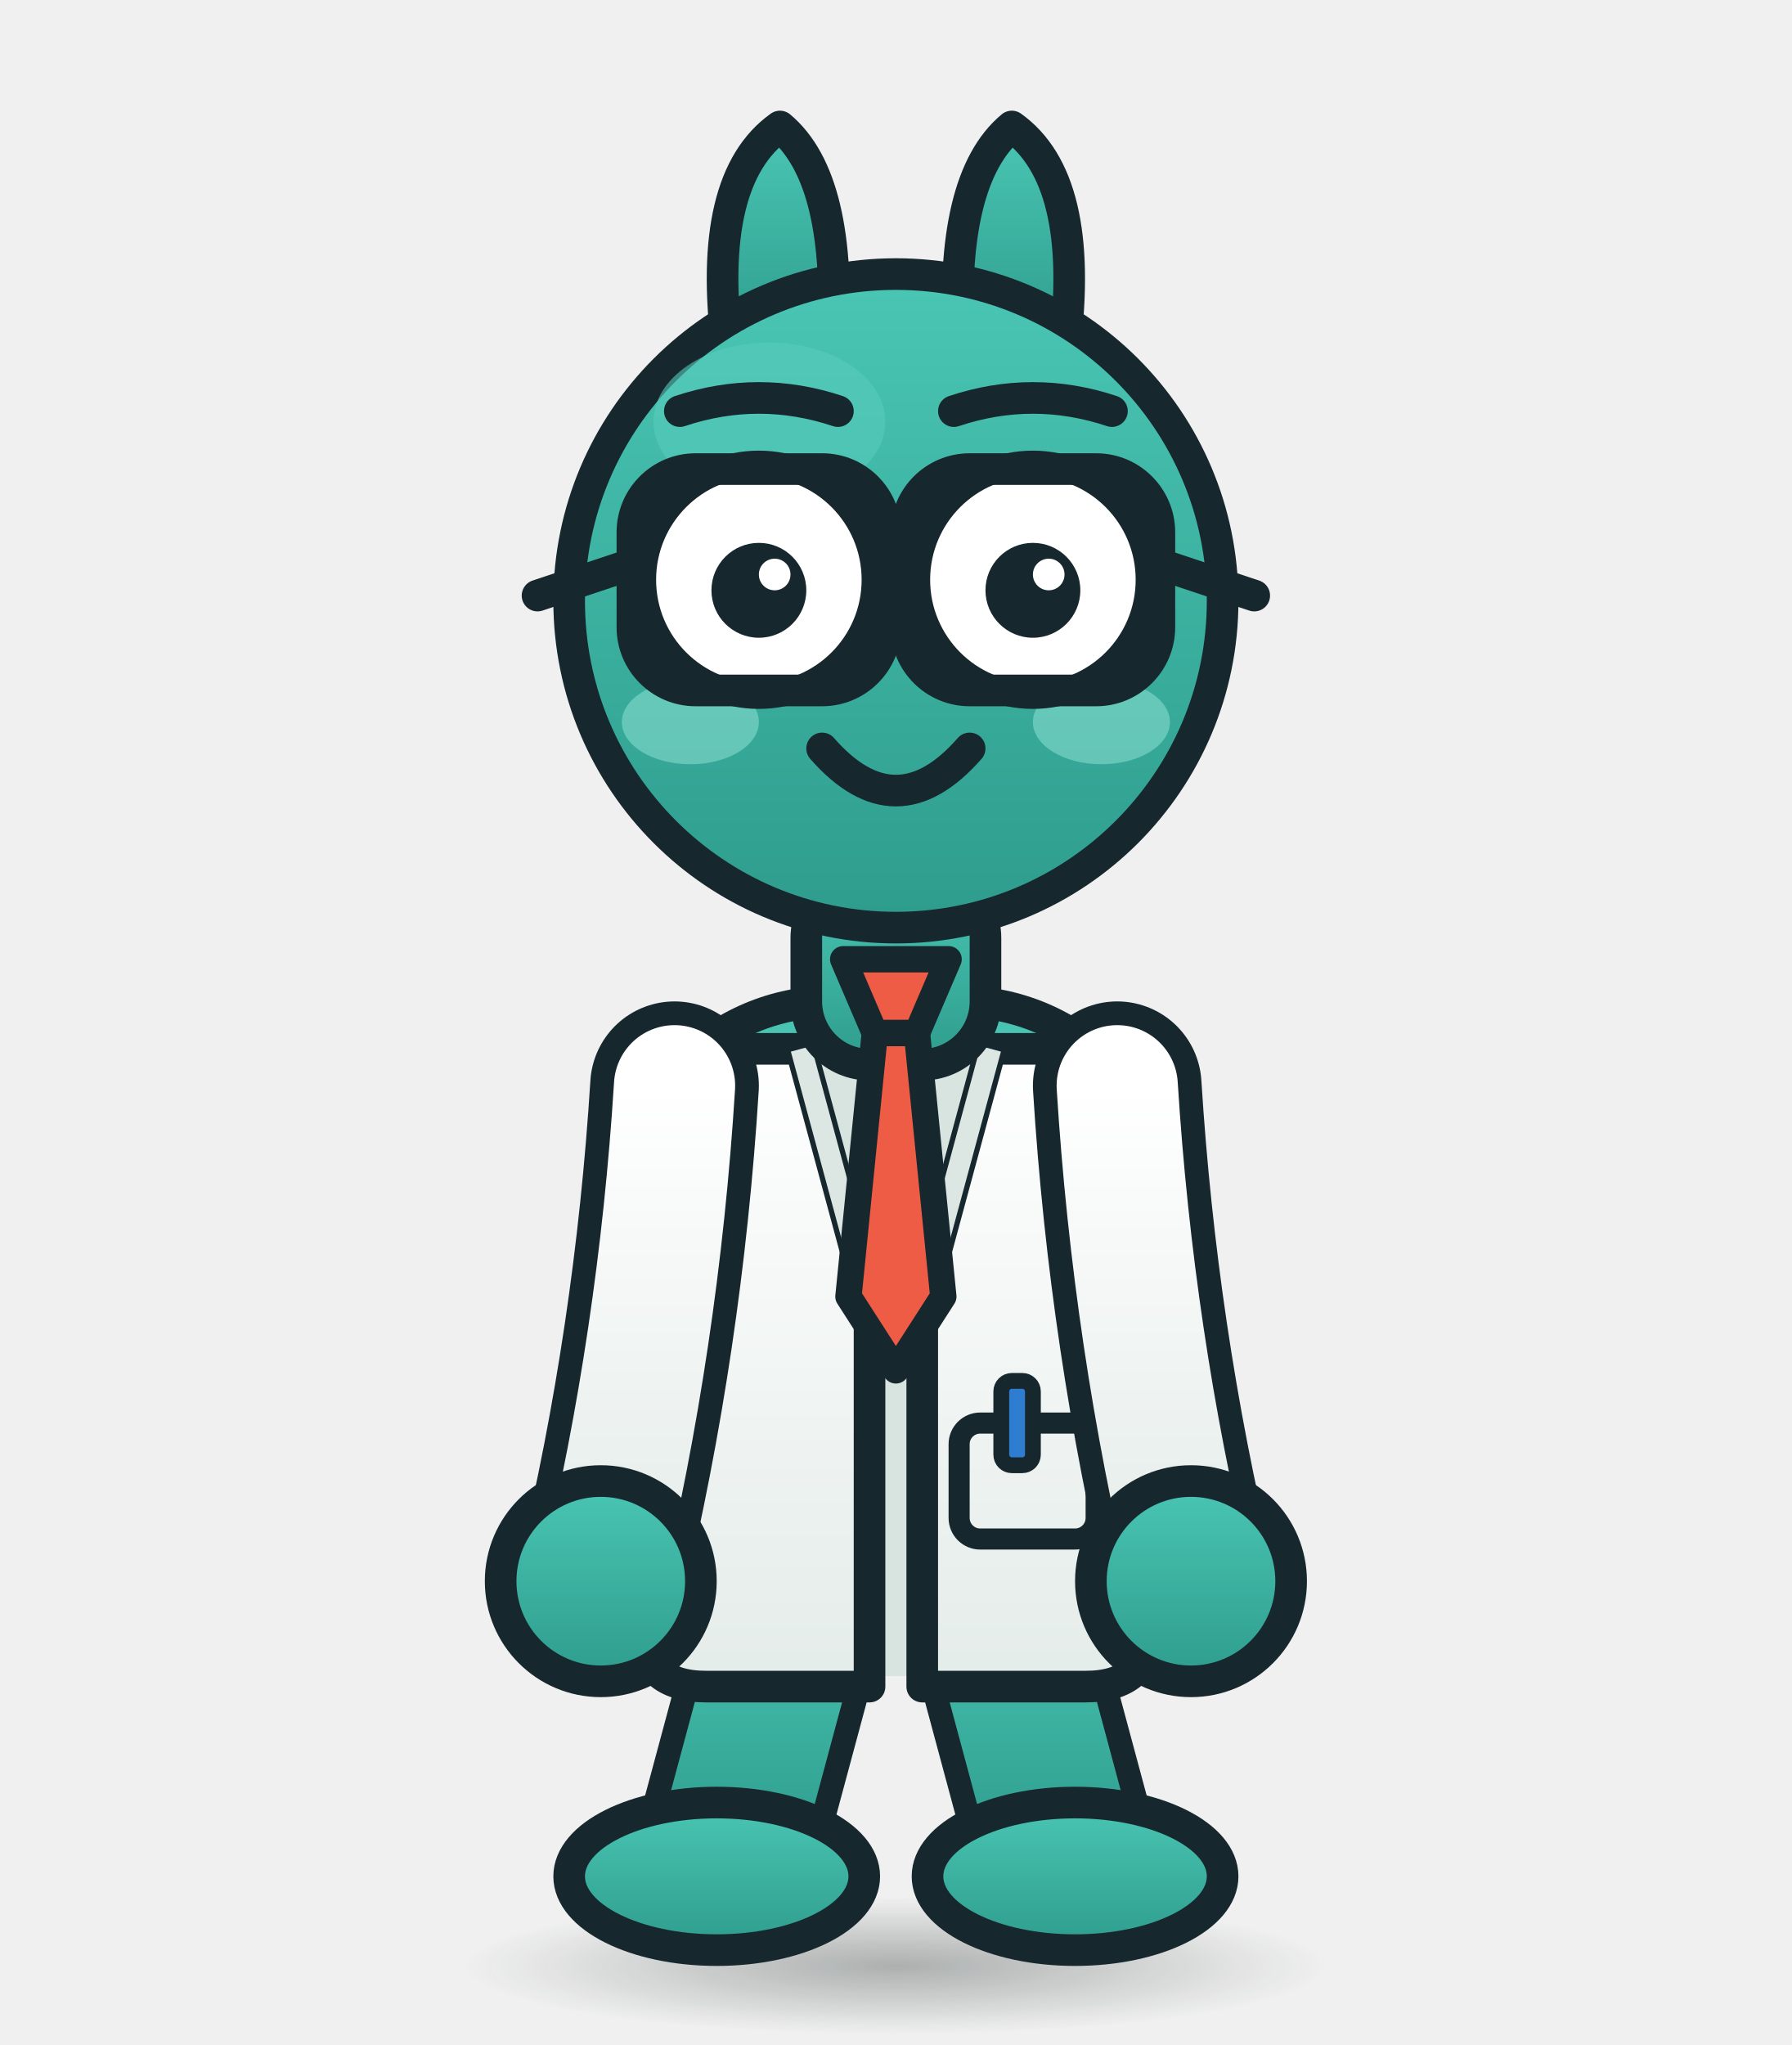
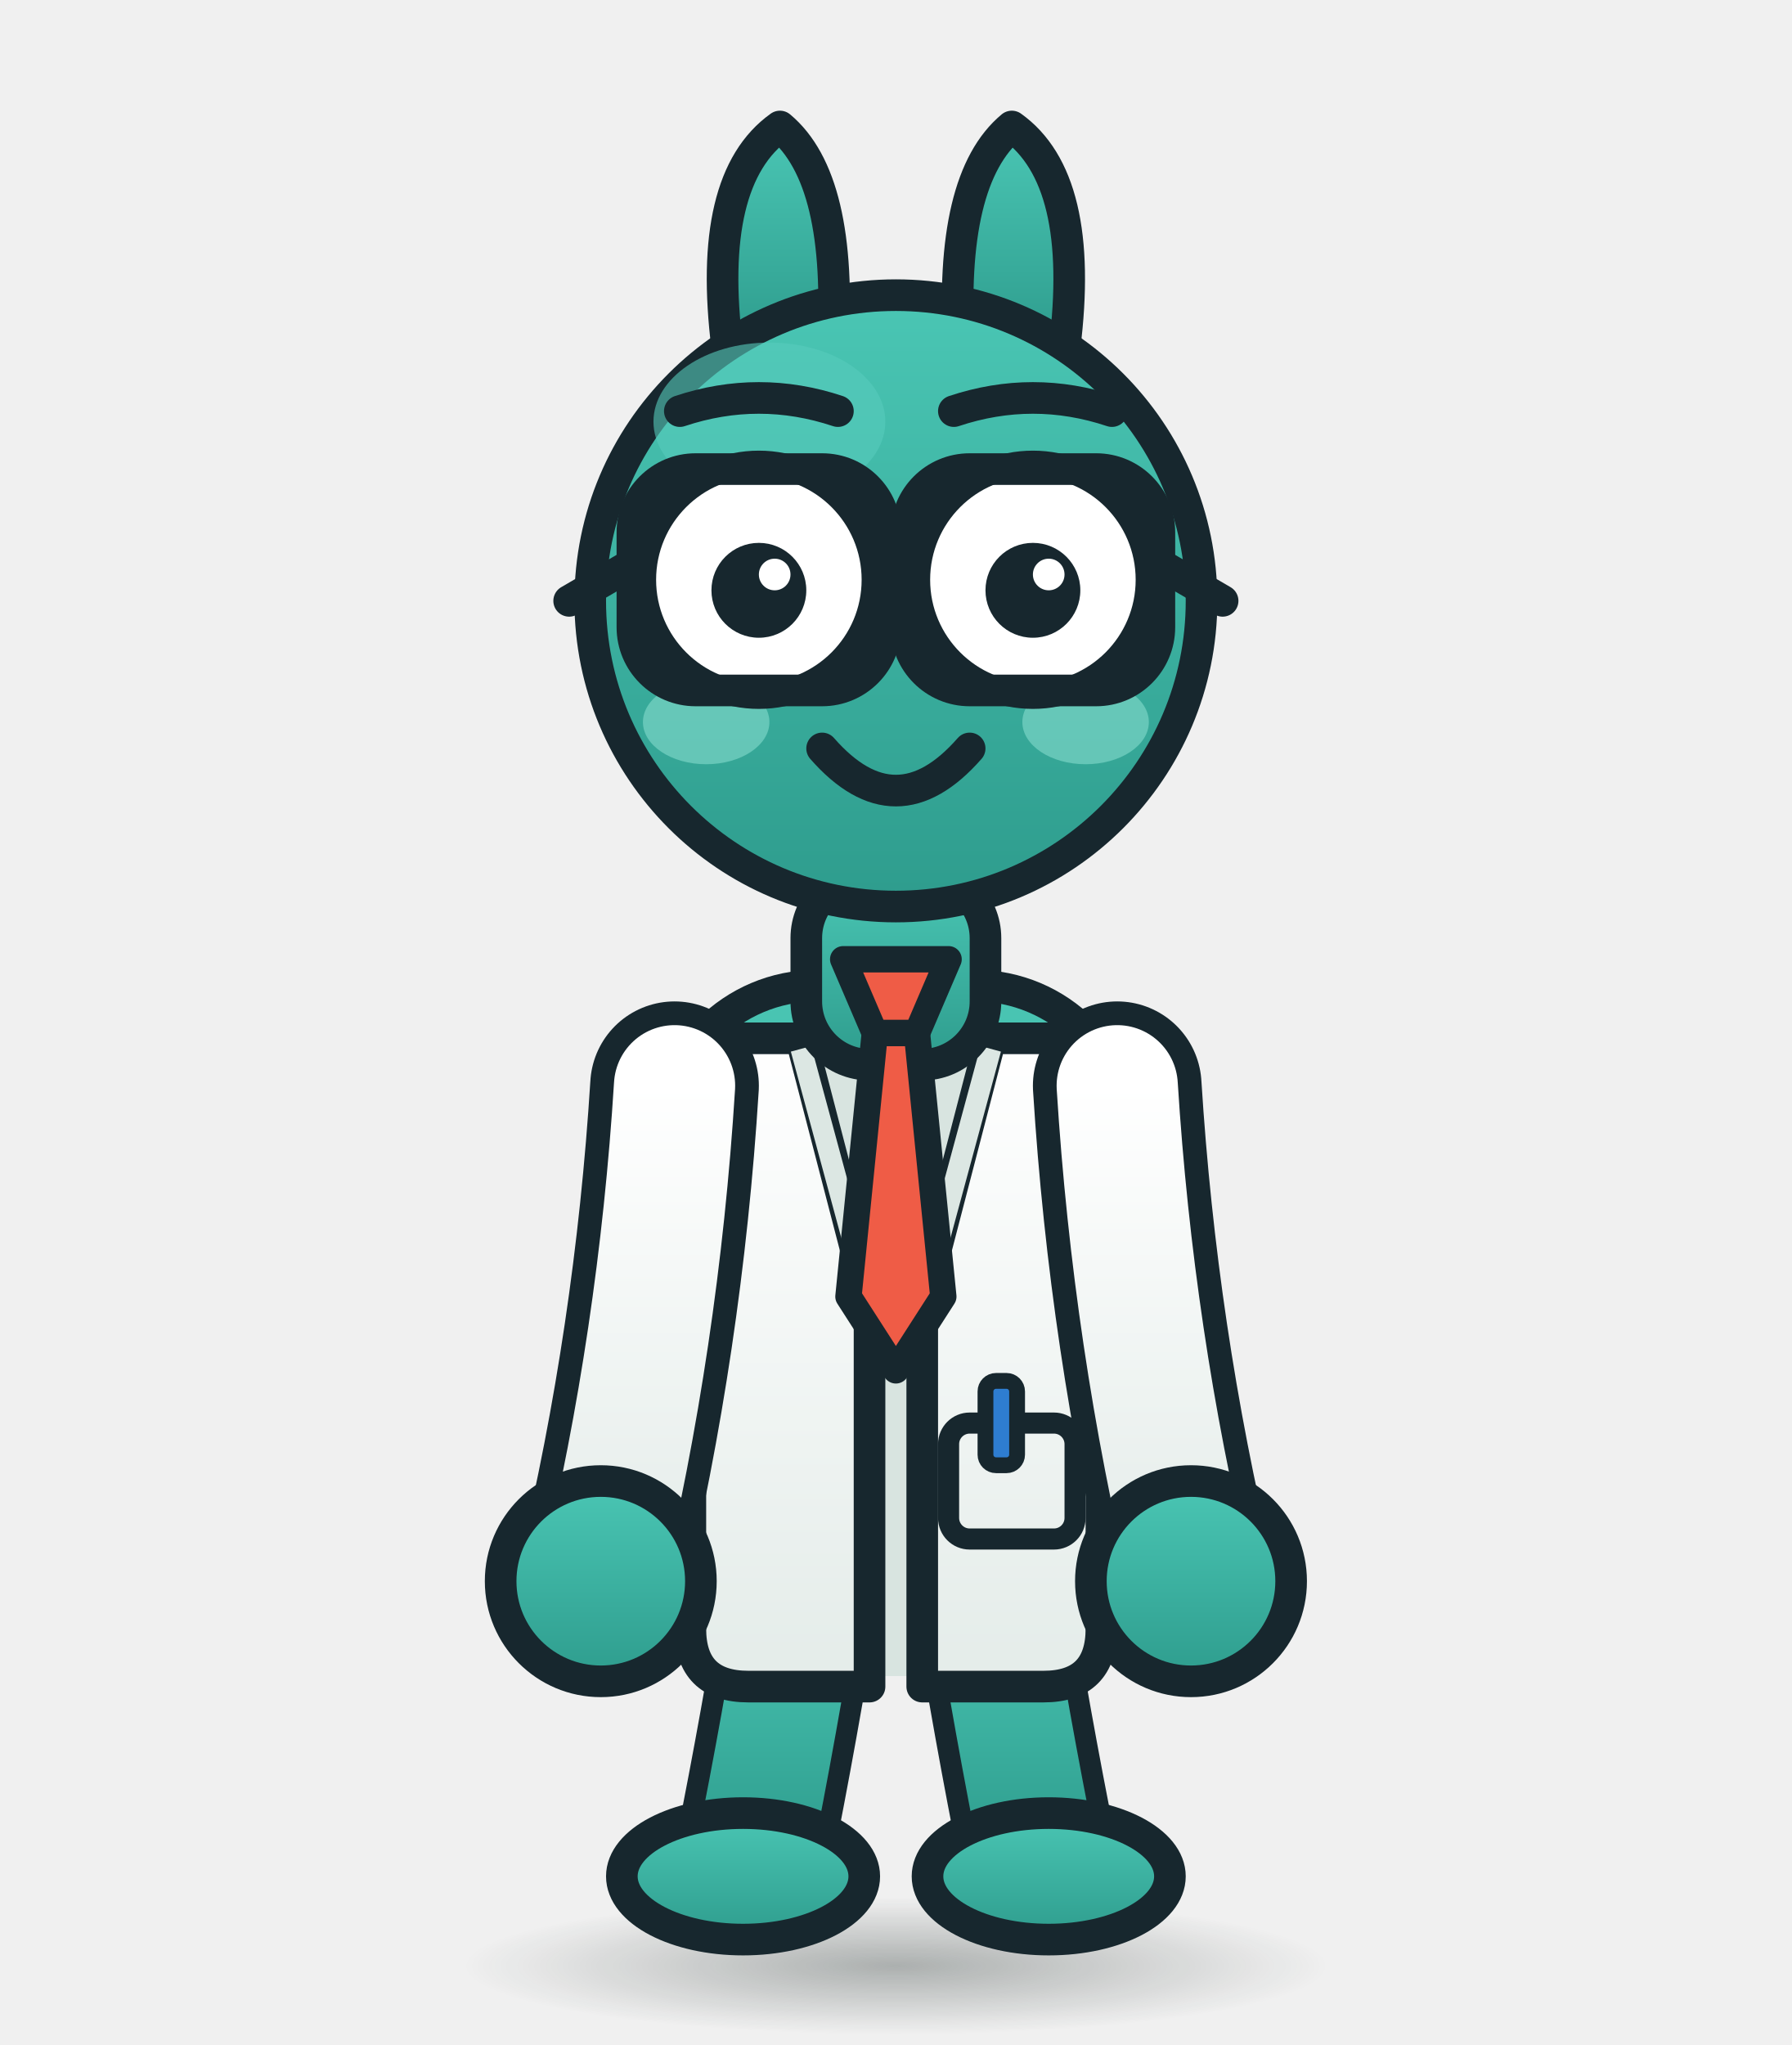
<svg xmlns="http://www.w3.org/2000/svg" viewBox="0 0 340 388" role="img" aria-label="Data mascot idle pose">
  <defs>
    <linearGradient id="Tidle" x1="0" y1="0" x2="0" y2="1">
      <stop offset="0" stop-color="#4AC6B4" />
      <stop offset="1" stop-color="#2E9C8D" />
    </linearGradient>
    <linearGradient id="Cidle" x1="0" y1="0" x2="0" y2="1">
      <stop offset="0" stop-color="#FFFFFF" />
      <stop offset="1" stop-color="#E4ECE9" />
    </linearGradient>
    <radialGradient id="Gidle" cx="0.5" cy="0.5" r="0.5">
      <stop offset="0" stop-color="#0D1A17" stop-opacity="0.30" />
      <stop offset="1" stop-color="#0D1A17" stop-opacity="0" />
    </radialGradient>
  </defs>
  <ellipse cx="170" cy="373" rx="82" ry="13" fill="url(#Gidle)" />
  <path d="M138,66 Q134,34 148,24 Q160,34 158,66 Z" fill="url(#Tidle)" stroke="#17272E" stroke-width="6" stroke-linejoin="round" />
  <path d="M202,66 Q206,34 192,24 Q180,34 182,66 Z" fill="url(#Tidle)" stroke="#17272E" stroke-width="6" stroke-linejoin="round" />
-   <path d="M152,300 Q145,326 138,352" fill="none" stroke="#17272E" stroke-width="36" stroke-linecap="round" />
-   <path d="M152,300 Q145,326 138,352" fill="none" stroke="url(#Tidle)" stroke-width="27" stroke-linecap="round" />
-   <path d="M188,300 Q195,326 202,352" fill="none" stroke="#17272E" stroke-width="36" stroke-linecap="round" />
-   <path d="M188,300 Q195,326 202,352" fill="none" stroke="url(#Tidle)" stroke-width="27" stroke-linecap="round" />
-   <ellipse cx="136" cy="356" rx="28" ry="14" fill="url(#Tidle)" stroke="#17272E" stroke-width="6" />
-   <ellipse cx="204" cy="356" rx="28" ry="14" fill="url(#Tidle)" stroke="#17272E" stroke-width="6" />
-   <rect x="118" y="190" width="104" height="112" rx="40" fill="url(#Tidle)" stroke="#17272E" stroke-width="6" />
-   <rect x="151" y="198" width="38" height="120" rx="14" fill="#D8E4E0" />
-   <path d="M122,210 Q122,199 132,199 L152,199 L165,247 L165,320 L134,320 Q122,320 122,309 Z" fill="url(#Cidle)" stroke="#17272E" stroke-width="6" stroke-linejoin="round" />
-   <path d="M218,210 Q218,199 208,199 L188,199 L175,247 L175,320 L206,320 Q218,320 218,309 Z" fill="url(#Cidle)" stroke="#17272E" stroke-width="6" stroke-linejoin="round" />
+   <path d="M152,302 Q148,327 143,352" fill="none" stroke="#17272E" stroke-width="30" stroke-linecap="round" />
+   <path d="M152,302 Q148,327 143,352" fill="none" stroke="url(#Tidle)" stroke-width="22" stroke-linecap="round" />
+   <path d="M188,302 Q192,327 197,352" fill="none" stroke="#17272E" stroke-width="30" stroke-linecap="round" />
+   <path d="M188,302 Q192,327 197,352" fill="none" stroke="url(#Tidle)" stroke-width="22" stroke-linecap="round" />
+   <ellipse cx="141" cy="356" rx="23" ry="12" fill="url(#Tidle)" stroke="#17272E" stroke-width="6" />
+   <ellipse cx="199" cy="356" rx="23" ry="12" fill="url(#Tidle)" stroke="#17272E" stroke-width="6" />
+   <rect x="126" y="187" width="88" height="121" rx="29" fill="url(#Tidle)" stroke="#17272E" stroke-width="6" />
+   <rect x="153" y="196" width="34" height="122" rx="13" fill="#D8E4E0" />
+   <path d="M131,208 Q131,197 141,197 L152,197 L165,247 L165,320 L142,320 Q131,320 131,309 Z" fill="url(#Cidle)" stroke="#17272E" stroke-width="6" stroke-linejoin="round" />
+   <path d="M209,208 Q209,197 199,197 L188,197 L175,247 L175,320 L198,320 Q209,320 209,309 Z" fill="url(#Cidle)" stroke="#17272E" stroke-width="6" stroke-linejoin="round" />
  <path d="M152,199 L165,247" fill="none" stroke="#DCE7E3" stroke-width="4" />
  <path d="M188,199 L175,247" fill="none" stroke="#DCE7E3" stroke-width="4" />
-   <rect x="182" y="270" width="26" height="22" rx="4" fill="none" stroke="#17272E" stroke-width="4" />
-   <rect x="190" y="262" width="6" height="16" rx="2" fill="#2E7DD1" stroke="#17272E" stroke-width="3" />
+   <rect x="180" y="270" width="24" height="22" rx="4" fill="none" stroke="#17272E" stroke-width="4" />
+   <rect x="187" y="262" width="6" height="16" rx="2" fill="#2E7DD1" stroke="#17272E" stroke-width="3" />
  <rect x="153" y="166" width="34" height="36" rx="12" fill="url(#Tidle)" stroke="#17272E" stroke-width="6" />
-   <circle cx="170" cy="114" r="62" fill="url(#Tidle)" stroke="#17272E" stroke-width="6" />
+   <circle cx="170" cy="114" r="58" fill="url(#Tidle)" stroke="#17272E" stroke-width="6" />
  <ellipse cx="146" cy="80" rx="22" ry="15" fill="#57CBBC" opacity="0.6" />
-   <ellipse cx="131" cy="137" rx="13" ry="8" fill="#8CE0D1" opacity="0.55" />
-   <ellipse cx="209" cy="137" rx="13" ry="8" fill="#8CE0D1" opacity="0.55" />
+   <ellipse cx="134" cy="137" rx="12" ry="8" fill="#8CE0D1" opacity="0.55" />
+   <ellipse cx="206" cy="137" rx="12" ry="8" fill="#8CE0D1" opacity="0.55" />
  <path d="M129,78 Q144,73 159,78" fill="none" stroke="#17272E" stroke-width="6" stroke-linecap="round" />
  <circle cx="144" cy="110" r="22" fill="#FFFFFF" stroke="#17272E" stroke-width="5" />
  <circle cx="144" cy="112" r="9" fill="#17272E" />
  <circle cx="147" cy="109" r="3" fill="#FFFFFF" />
  <path d="M181,78 Q196,73 211,78" fill="none" stroke="#17272E" stroke-width="6" stroke-linecap="round" />
  <circle cx="196" cy="110" r="22" fill="#FFFFFF" stroke="#17272E" stroke-width="5" />
  <circle cx="196" cy="112" r="9" fill="#17272E" />
  <circle cx="199" cy="109" r="3" fill="#FFFFFF" />
  <rect x="120" y="89" width="48" height="42" rx="12" fill="none" stroke="#17272E" stroke-width="6" />
  <rect x="172" y="89" width="48" height="42" rx="12" fill="none" stroke="#17272E" stroke-width="6" />
  <path d="M168,107 L172,107" stroke="#17272E" stroke-width="6" stroke-linecap="round" />
-   <path d="M120,107 L102,113" stroke="#17272E" stroke-width="6" stroke-linecap="round" />
-   <path d="M220,107 L238,113" stroke="#17272E" stroke-width="6" stroke-linecap="round" />
+   <path d="M120,107 L108,114" stroke="#17272E" stroke-width="6" stroke-linecap="round" />
+   <path d="M220,107 L232,114" stroke="#17272E" stroke-width="6" stroke-linecap="round" />
  <path d="M156,142 Q170,158 184,142" fill="none" stroke="#17272E" stroke-width="6" stroke-linecap="round" />
  <path d="M160,182 L180,182 L174,196 L166,196 Z" fill="#EF5C46" stroke="#17272E" stroke-width="5" stroke-linejoin="round" />
  <path d="M166,196 L174,196 L179,246 L170,260 L161,246 Z" fill="#EF5C46" stroke="#17272E" stroke-width="5" stroke-linejoin="round" />
  <path d="M128,206 Q125,254 114,300" fill="none" stroke="#17272E" stroke-width="32" stroke-linecap="round" />
  <path d="M128,206 Q125,254 114,300" fill="none" stroke="url(#Cidle)" stroke-width="23" stroke-linecap="round" />
  <circle cx="114" cy="300" r="19" fill="url(#Tidle)" stroke="#17272E" stroke-width="6" />
  <path d="M212,206 Q215,254 226,300" fill="none" stroke="#17272E" stroke-width="32" stroke-linecap="round" />
  <path d="M212,206 Q215,254 226,300" fill="none" stroke="url(#Cidle)" stroke-width="23" stroke-linecap="round" />
  <circle cx="226" cy="300" r="19" fill="url(#Tidle)" stroke="#17272E" stroke-width="6" />
</svg>
